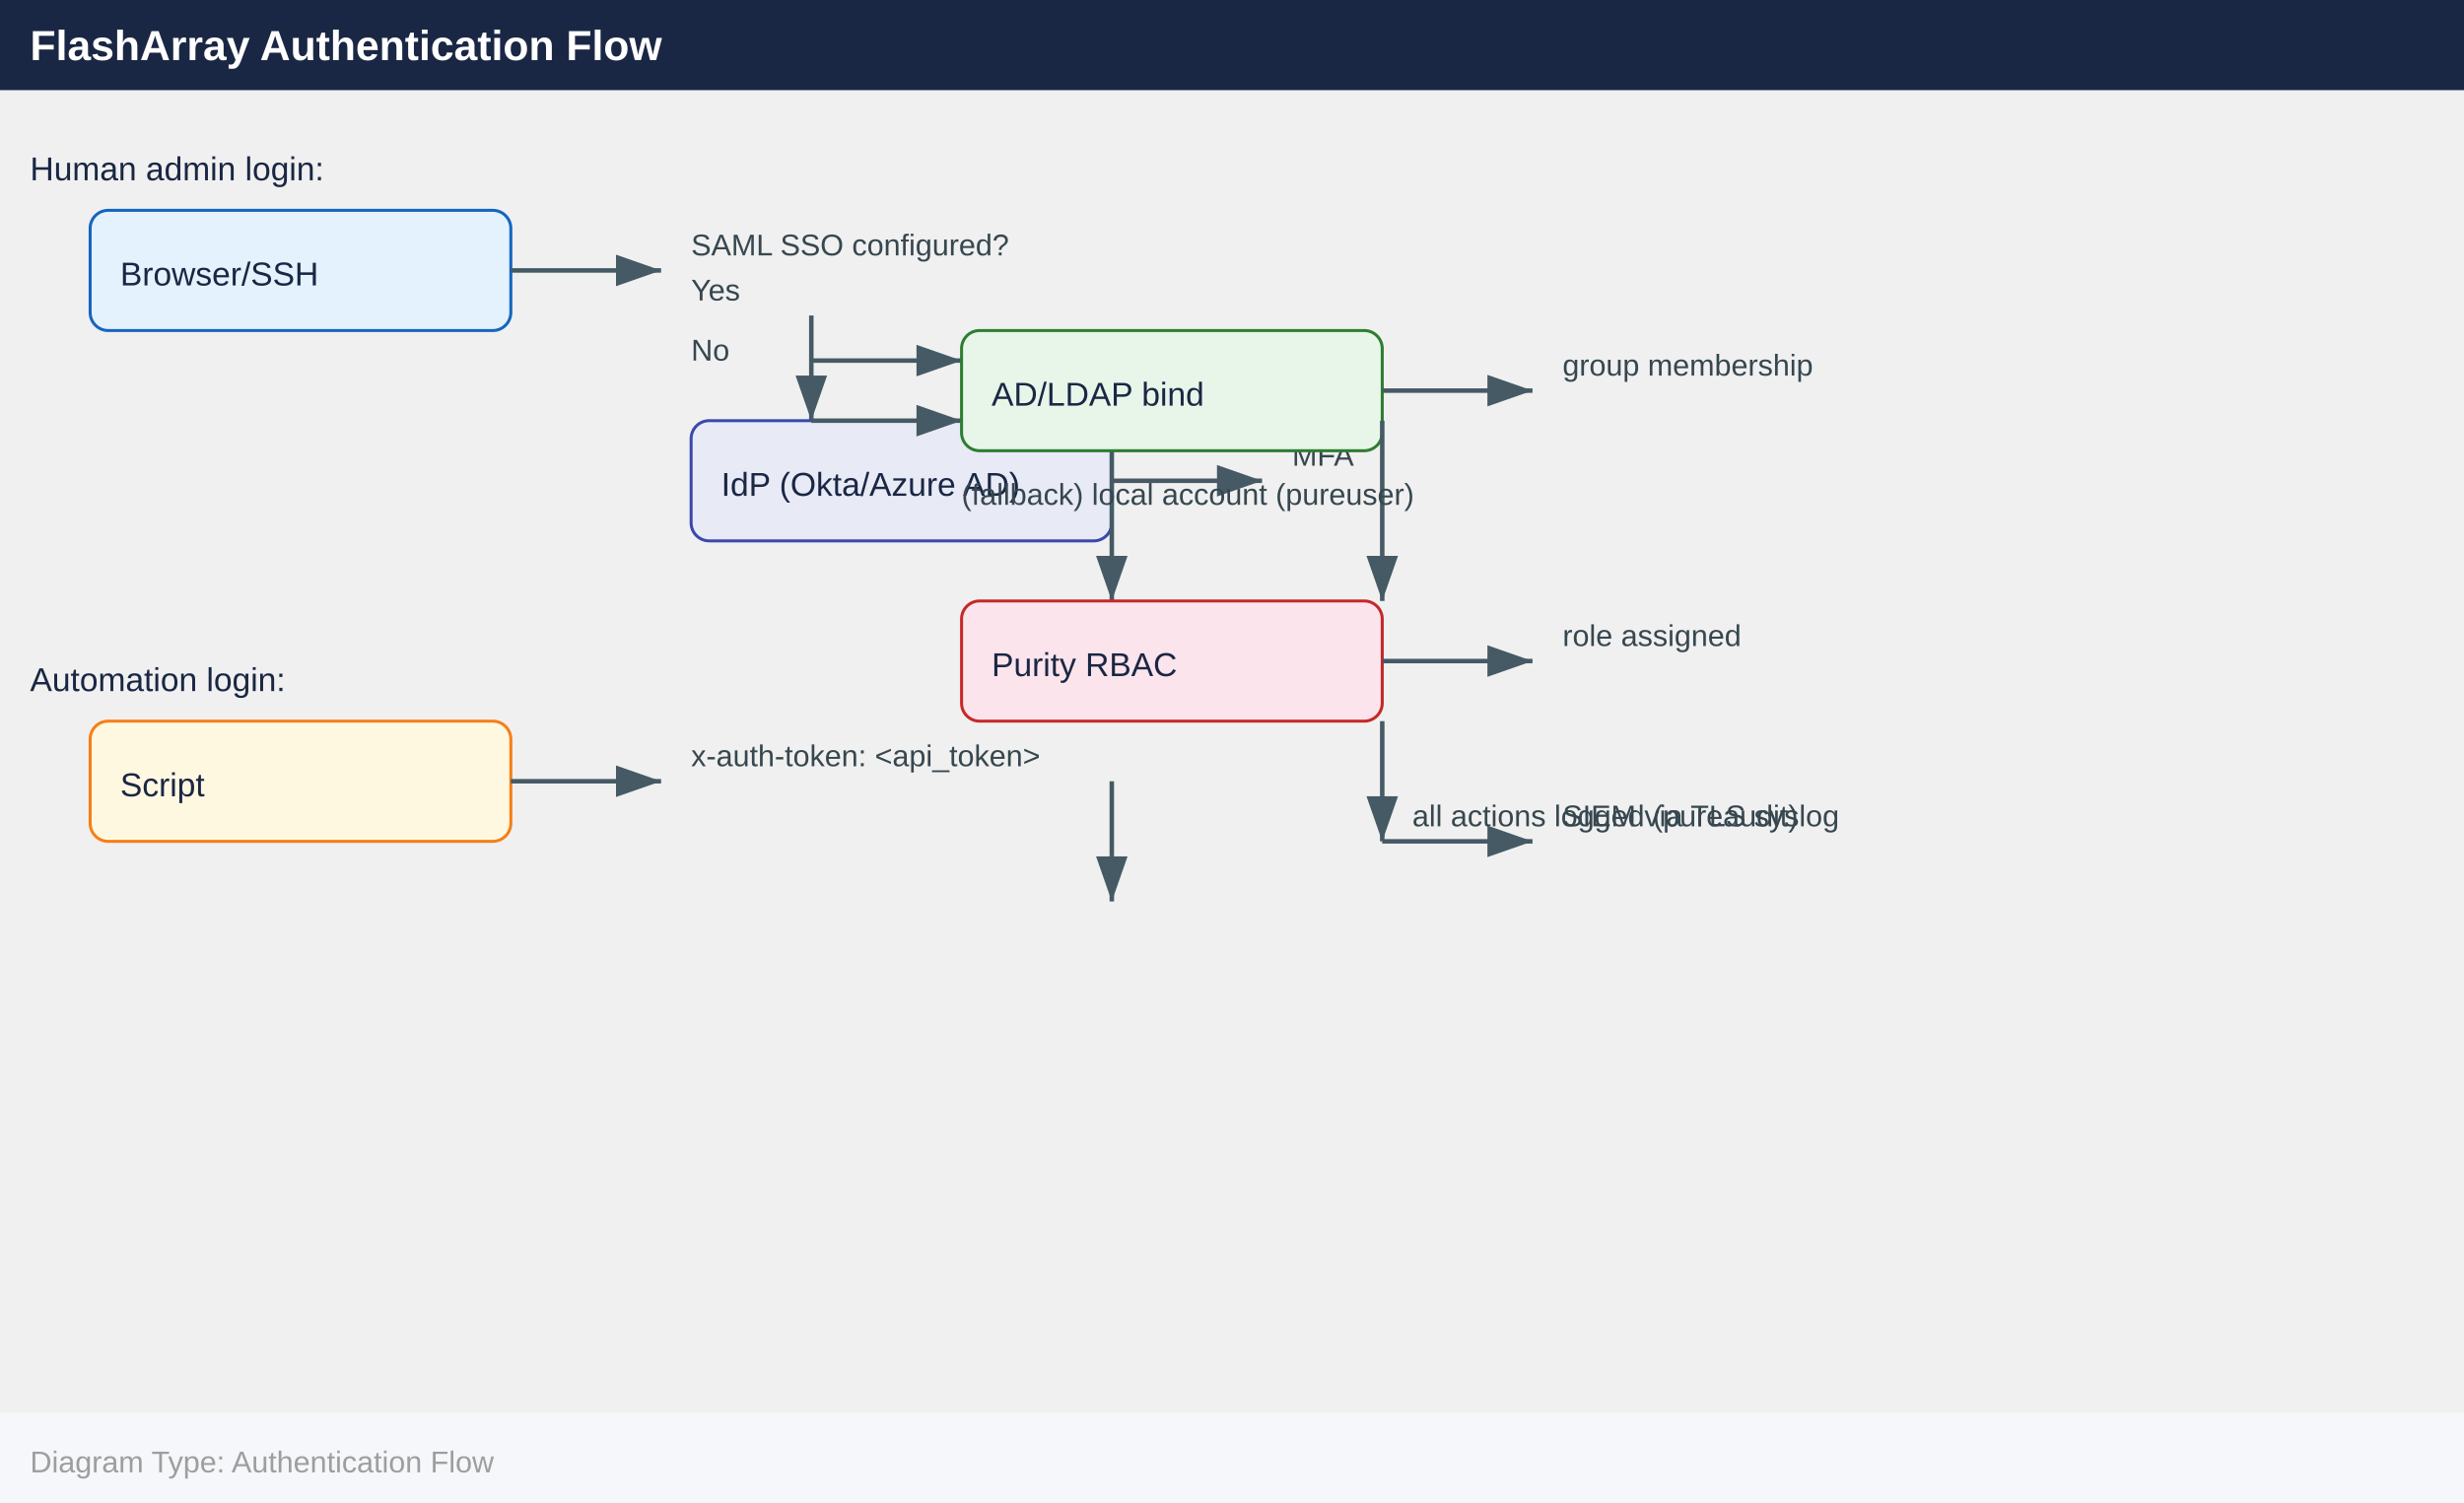
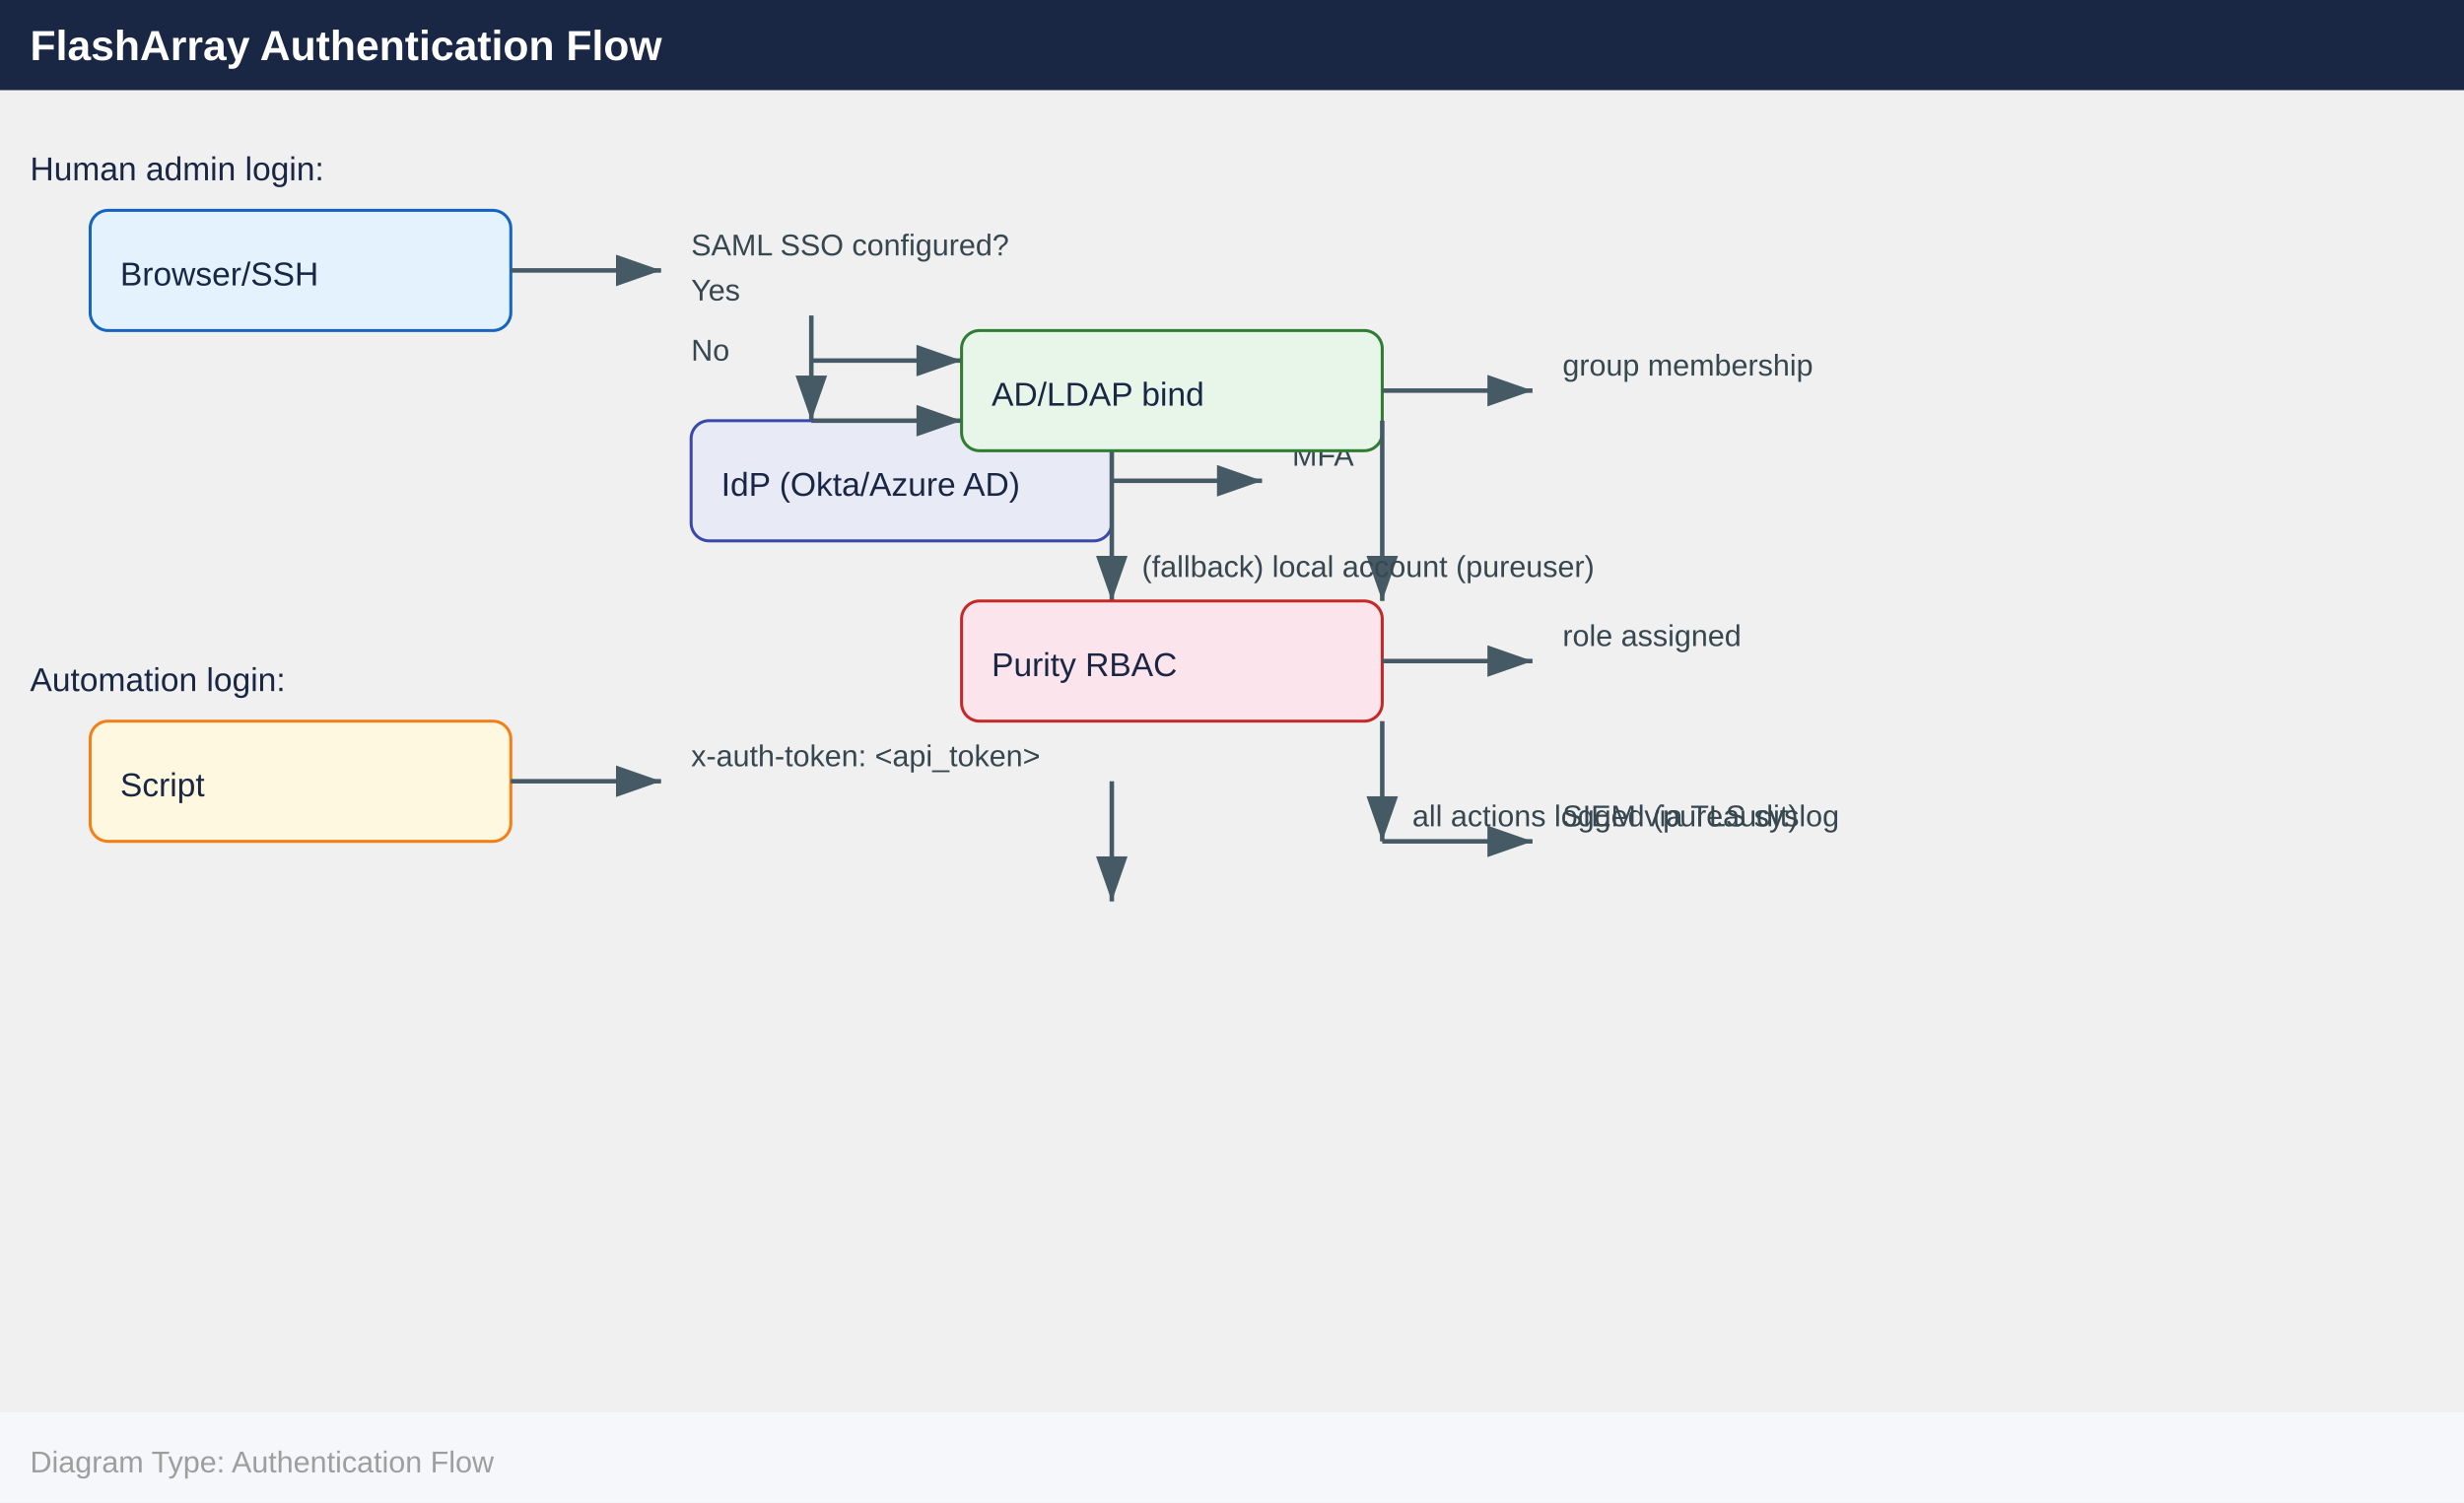
<svg xmlns="http://www.w3.org/2000/svg" width="820" height="500" viewBox="0 0 820 500">
  <defs>
    <marker id="arrowhead" markerWidth="10" markerHeight="7" refX="10" refY="3.5" orient="auto">
      <polygon points="0 0, 10 3.5, 0 7" fill="#455a64" />
    </marker>
  </defs>
  <rect x="0" y="0" width="820" height="30" fill="#1a2744" />
  <text x="10" y="20" font-family="Arial,Helvetica,sans-serif" font-size="14" font-weight="bold" fill="#ffffff">
    FlashArray Authentication Flow
  </text>
  <text x="10" y="60" font-family="Arial,Helvetica,sans-serif" font-size="11" fill="#1a2744">
    Human admin login:
  </text>
  <rect x="30" y="70" width="140" height="40" rx="6" fill="#e3f2fd" stroke="#1565c0" />
  <text x="40" y="95" font-family="Arial,Helvetica,sans-serif" font-size="11" fill="#1a2744">
    Browser/SSH
  </text>
  <line x1="170" y1="90" x2="220" y2="90" stroke="#455a64" stroke-width="1.5" marker-end="url(#arrowhead)" />
  <text x="230" y="85" font-family="Arial,Helvetica,sans-serif" font-size="10" fill="#37474f">
    SAML SSO configured?
  </text>
  <text x="230" y="100" font-family="Arial,Helvetica,sans-serif" font-size="10" fill="#37474f">
    Yes
  </text>
  <line x1="270" y1="105" x2="270" y2="140" stroke="#455a64" stroke-width="1.5" marker-end="url(#arrowhead)" />
  <rect x="230" y="140" width="140" height="40" rx="6" fill="#e8eaf6" stroke="#3949ab" />
  <text x="240" y="165" font-family="Arial,Helvetica,sans-serif" font-size="11" fill="#1a2744">
    IdP (Okta/Azure AD)
  </text>
  <line x1="370" y1="160" x2="420" y2="160" stroke="#455a64" stroke-width="1.5" marker-end="url(#arrowhead)" />
  <text x="430" y="155" font-family="Arial,Helvetica,sans-serif" font-size="10" fill="#37474f">
    MFA
  </text>
  <line x1="270" y1="140" x2="320" y2="140" stroke="#455a64" stroke-width="1.5" marker-end="url(#arrowhead)" />
  <text x="330" y="135" font-family="Arial,Helvetica,sans-serif" font-size="10" fill="#37474f">
    SAML assertion
  </text>
  <line x1="370" y1="140" x2="370" y2="200" stroke="#455a64" stroke-width="1.5" marker-end="url(#arrowhead)" />
  <text x="230" y="120" font-family="Arial,Helvetica,sans-serif" font-size="10" fill="#37474f">
    No
  </text>
  <line x1="270" y1="120" x2="320" y2="120" stroke="#455a64" stroke-width="1.5" marker-end="url(#arrowhead)" />
  <rect x="320" y="110" width="140" height="40" rx="6" fill="#e8f5e9" stroke="#2e7d32" />
  <text x="330" y="135" font-family="Arial,Helvetica,sans-serif" font-size="11" fill="#1a2744">
    AD/LDAP bind
  </text>
  <line x1="460" y1="130" x2="510" y2="130" stroke="#455a64" stroke-width="1.5" marker-end="url(#arrowhead)" />
  <text x="520" y="125" font-family="Arial,Helvetica,sans-serif" font-size="10" fill="#37474f">
    group membership
  </text>
  <line x1="460" y1="140" x2="460" y2="200" stroke="#455a64" stroke-width="1.5" marker-end="url(#arrowhead)" />
-   <text x="320" y="168" font-family="Arial,Helvetica,sans-serif" font-size="10" fill="#37474f">
+   <text x="380" y="192" font-family="Arial,Helvetica,sans-serif" font-size="10" fill="#37474f">
    (fallback) local account (pureuser)
  </text>
  <text x="10" y="230" font-family="Arial,Helvetica,sans-serif" font-size="11" fill="#1a2744">
    Automation login:
  </text>
  <rect x="30" y="240" width="140" height="40" rx="6" fill="#fff8e1" stroke="#f57f17" />
  <text x="40" y="265" font-family="Arial,Helvetica,sans-serif" font-size="11" fill="#1a2744">
    Script
  </text>
  <line x1="170" y1="260" x2="220" y2="260" stroke="#455a64" stroke-width="1.5" marker-end="url(#arrowhead)" />
  <text x="230" y="255" font-family="Arial,Helvetica,sans-serif" font-size="10" fill="#37474f">
    x-auth-token: &lt;api_token&gt;
  </text>
  <line x1="370" y1="260" x2="370" y2="300" stroke="#455a64" stroke-width="1.5" marker-end="url(#arrowhead)" />
  <rect x="320" y="200" width="140" height="40" rx="6" fill="#fce4ec" stroke="#c62828" />
  <text x="330" y="225" font-family="Arial,Helvetica,sans-serif" font-size="11" fill="#1a2744">
    Purity RBAC
  </text>
  <line x1="460" y1="220" x2="510" y2="220" stroke="#455a64" stroke-width="1.5" marker-end="url(#arrowhead)" />
  <text x="520" y="215" font-family="Arial,Helvetica,sans-serif" font-size="10" fill="#37474f">
    role assigned
  </text>
  <line x1="460" y1="240" x2="460" y2="280" stroke="#455a64" stroke-width="1.5" marker-end="url(#arrowhead)" />
  <text x="470" y="275" font-family="Arial,Helvetica,sans-serif" font-size="10" fill="#37474f">
    all actions logged (pureaudit)
  </text>
  <line x1="460" y1="280" x2="510" y2="280" stroke="#455a64" stroke-width="1.5" marker-end="url(#arrowhead)" />
  <text x="520" y="275" font-family="Arial,Helvetica,sans-serif" font-size="10" fill="#37474f">
    SIEM via TLS syslog
  </text>
  <rect x="0" y="470" width="820" height="30" fill="#f5f7fa" />
  <text x="10" y="490" font-family="Arial,Helvetica,sans-serif" font-size="10" fill="#9e9e9e">
    Diagram Type: Authentication Flow
  </text>
</svg>
